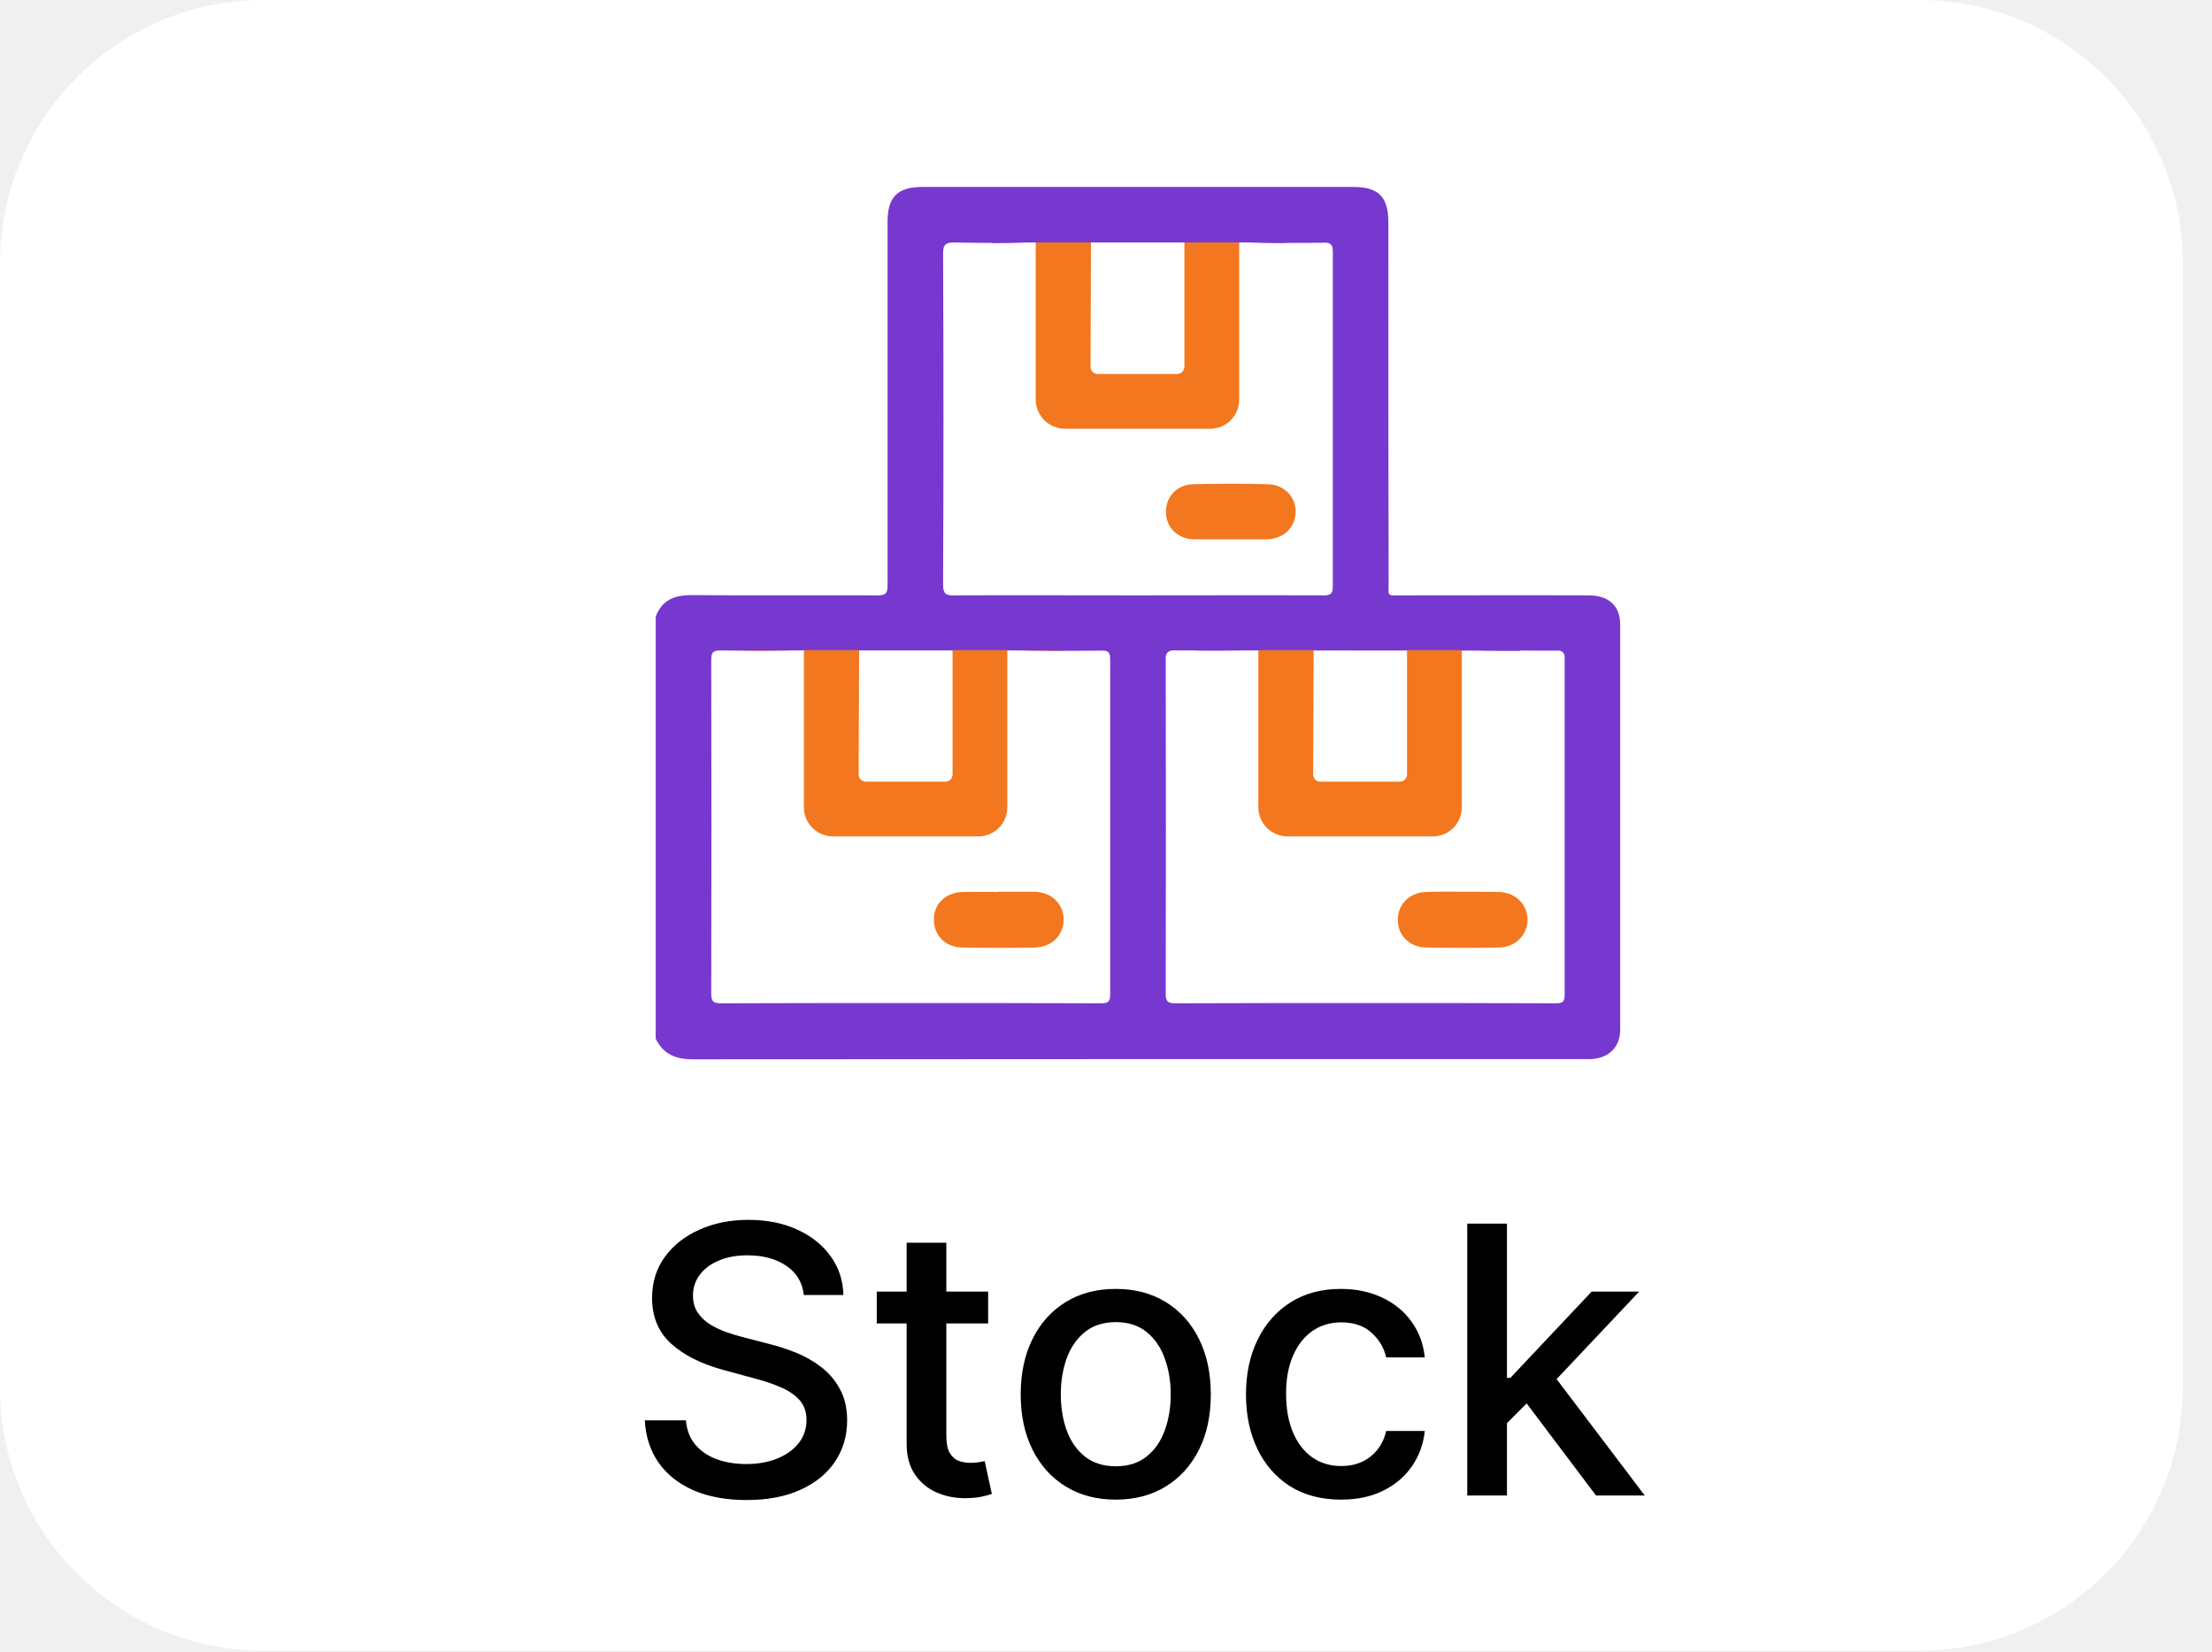
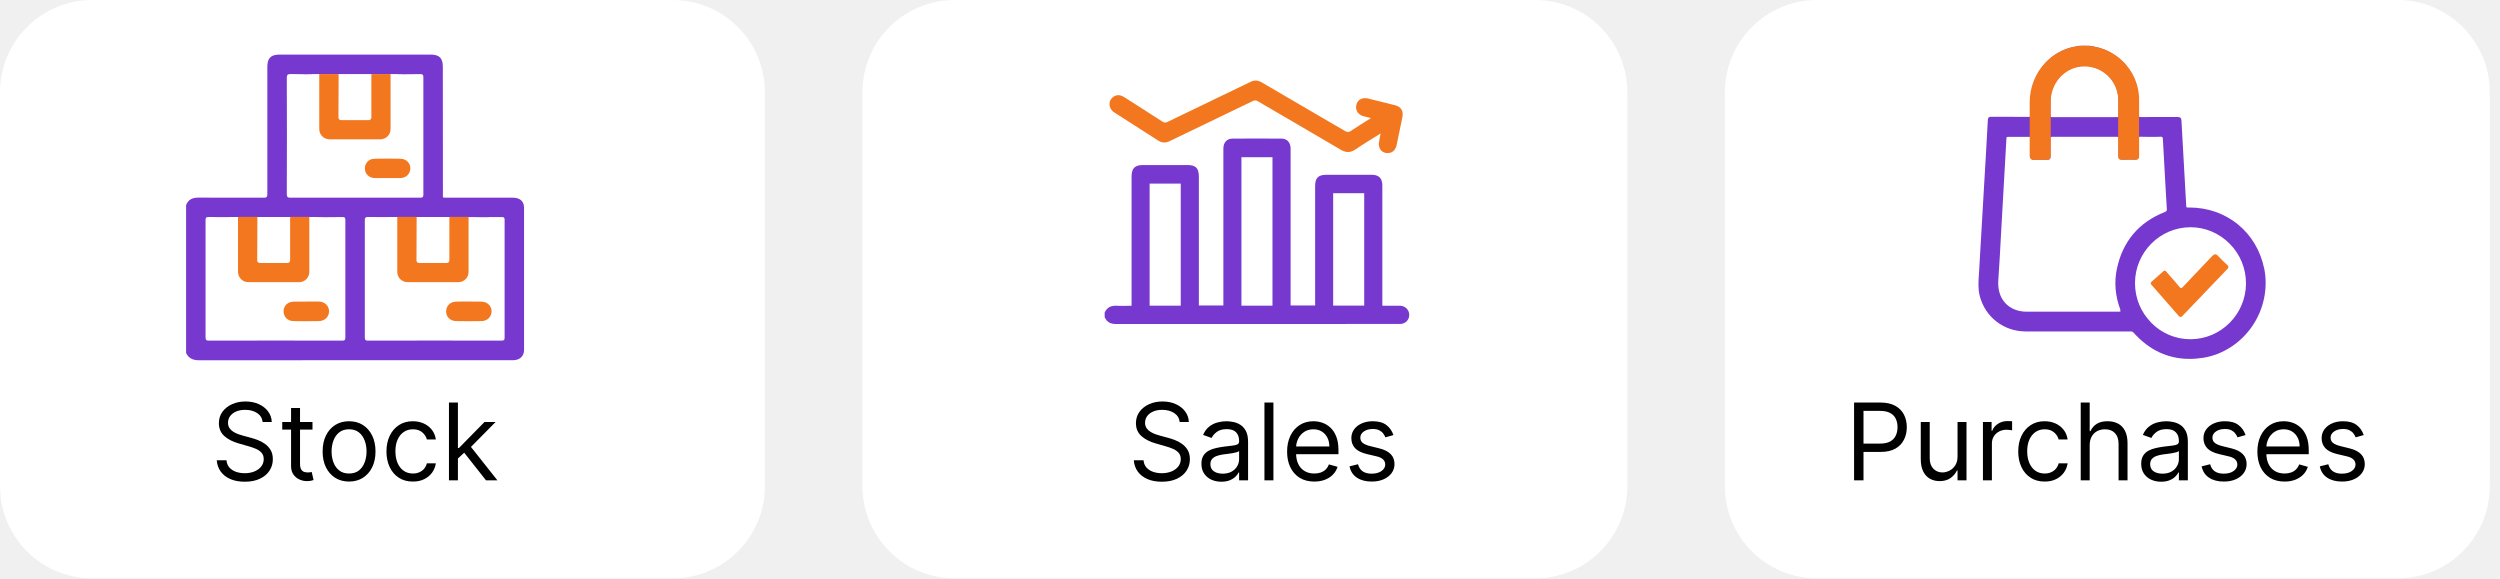
- <svg xmlns="http://www.w3.org/2000/svg" width="71" height="53" viewBox="0 0 71 53" fill="none">
-   <rect x="0" width="70.063" height="52.98" rx="8.45" fill="white" />
-   <path d="M25.801 41.565C25.756 41.162 25.568 40.849 25.239 40.628C24.909 40.403 24.494 40.291 23.994 40.291C23.637 40.291 23.327 40.348 23.066 40.462C22.804 40.572 22.601 40.726 22.456 40.922C22.314 41.115 22.243 41.335 22.243 41.582C22.243 41.79 22.291 41.969 22.388 42.119C22.487 42.27 22.617 42.396 22.776 42.499C22.938 42.598 23.111 42.682 23.296 42.75C23.48 42.815 23.658 42.869 23.828 42.912L24.68 43.133C24.959 43.202 25.244 43.294 25.537 43.41C25.83 43.527 26.101 43.68 26.351 43.871C26.601 44.061 26.803 44.297 26.956 44.578C27.112 44.859 27.191 45.196 27.191 45.588C27.191 46.082 27.063 46.521 26.807 46.905C26.554 47.288 26.186 47.591 25.703 47.812C25.223 48.034 24.642 48.145 23.96 48.145C23.307 48.145 22.742 48.041 22.264 47.834C21.787 47.626 21.413 47.332 21.144 46.952C20.874 46.568 20.725 46.114 20.696 45.588H22.017C22.043 45.903 22.145 46.166 22.324 46.376C22.506 46.584 22.737 46.739 23.019 46.841C23.303 46.94 23.614 46.99 23.952 46.99C24.324 46.99 24.655 46.932 24.945 46.815C25.237 46.696 25.468 46.531 25.635 46.321C25.803 46.108 25.887 45.859 25.887 45.575C25.887 45.317 25.813 45.105 25.665 44.94C25.52 44.776 25.323 44.639 25.073 44.531C24.825 44.423 24.546 44.328 24.233 44.246L23.202 43.965C22.503 43.774 21.949 43.494 21.54 43.125C21.134 42.756 20.93 42.267 20.93 41.659C20.93 41.156 21.067 40.717 21.34 40.342C21.612 39.967 21.982 39.676 22.448 39.469C22.913 39.258 23.439 39.153 24.024 39.153C24.615 39.153 25.137 39.257 25.588 39.465C26.043 39.672 26.401 39.957 26.662 40.321C26.923 40.682 27.06 41.097 27.071 41.565H25.801ZM31.717 41.455V42.477H28.142V41.455H31.717ZM29.101 39.886H30.375V46.078C30.375 46.325 30.412 46.511 30.486 46.636C30.559 46.758 30.655 46.842 30.771 46.888C30.89 46.93 31.02 46.952 31.159 46.952C31.261 46.952 31.351 46.945 31.427 46.93C31.504 46.916 31.564 46.905 31.606 46.896L31.836 47.949C31.763 47.977 31.657 48.006 31.521 48.034C31.385 48.065 31.214 48.082 31.01 48.085C30.674 48.091 30.362 48.031 30.072 47.906C29.782 47.781 29.548 47.588 29.369 47.327C29.19 47.065 29.101 46.737 29.101 46.342V39.886ZM35.813 48.132C35.2 48.132 34.664 47.992 34.207 47.71C33.749 47.429 33.394 47.035 33.142 46.53C32.889 46.024 32.762 45.433 32.762 44.757C32.762 44.078 32.889 43.484 33.142 42.976C33.394 42.467 33.749 42.072 34.207 41.791C34.664 41.51 35.2 41.369 35.813 41.369C36.427 41.369 36.962 41.51 37.42 41.791C37.877 42.072 38.232 42.467 38.485 42.976C38.738 43.484 38.864 44.078 38.864 44.757C38.864 45.433 38.738 46.024 38.485 46.53C38.232 47.035 37.877 47.429 37.42 47.71C36.962 47.992 36.427 48.132 35.813 48.132ZM35.818 47.062C36.215 47.062 36.545 46.957 36.806 46.747C37.068 46.537 37.261 46.257 37.386 45.908C37.514 45.558 37.578 45.173 37.578 44.753C37.578 44.335 37.514 43.952 37.386 43.602C37.261 43.25 37.068 42.967 36.806 42.754C36.545 42.541 36.215 42.435 35.818 42.435C35.417 42.435 35.085 42.541 34.82 42.754C34.559 42.967 34.364 43.25 34.237 43.602C34.112 43.952 34.049 44.335 34.049 44.753C34.049 45.173 34.112 45.558 34.237 45.908C34.364 46.257 34.559 46.537 34.82 46.747C35.085 46.957 35.417 47.062 35.818 47.062ZM43.044 48.132C42.41 48.132 41.865 47.989 41.407 47.702C40.953 47.412 40.603 47.013 40.359 46.504C40.115 45.996 39.993 45.413 39.993 44.757C39.993 44.092 40.118 43.506 40.368 42.997C40.618 42.486 40.97 42.087 41.425 41.8C41.879 41.513 42.415 41.369 43.031 41.369C43.528 41.369 43.971 41.462 44.361 41.646C44.75 41.828 45.064 42.084 45.302 42.413C45.544 42.743 45.687 43.128 45.733 43.568H44.493C44.425 43.261 44.268 42.997 44.024 42.776C43.782 42.554 43.459 42.443 43.052 42.443C42.697 42.443 42.386 42.537 42.119 42.724C41.855 42.909 41.649 43.173 41.501 43.517C41.353 43.858 41.28 44.261 41.28 44.727C41.28 45.205 41.352 45.617 41.497 45.963C41.642 46.31 41.846 46.578 42.111 46.769C42.378 46.959 42.691 47.054 43.052 47.054C43.294 47.054 43.513 47.01 43.709 46.922C43.907 46.831 44.074 46.702 44.207 46.534C44.343 46.367 44.439 46.165 44.493 45.929H45.733C45.687 46.352 45.55 46.73 45.319 47.062C45.089 47.395 44.781 47.656 44.395 47.847C44.011 48.037 43.561 48.132 43.044 48.132ZM48.267 45.78L48.259 44.224H48.48L51.088 41.455H52.614L49.639 44.608H49.439L48.267 45.78ZM47.095 48V39.273H48.37V48H47.095ZM51.229 48L48.885 44.889L49.763 43.999L52.793 48H51.229Z" fill="black" />
-   <g clip-path="url(#clip0_99_355)">
-     <path d="M50.989 19.109C48.983 19.101 46.985 19.109 44.978 19.109C44.499 19.109 44.571 19.157 44.571 18.685C44.563 14.832 44.563 10.988 44.563 7.135C44.563 6.32 44.251 6 43.436 6H29.623C28.8 6 28.488 6.32 28.488 7.135C28.488 11.012 28.488 14.888 28.488 18.773C28.497 19.053 28.409 19.117 28.137 19.109C26.154 19.101 24.172 19.117 22.182 19.101C21.63 19.101 21.247 19.269 21.047 19.788V33.337C21.287 33.84 21.694 34 22.238 34C31.766 33.992 41.285 33.992 50.805 33.992H51.077C51.645 33.96 52.004 33.608 52.004 33.049V20.044C52.004 19.445 51.637 19.109 50.989 19.109ZM35.634 31.914C35.634 32.146 35.57 32.202 35.347 32.202C33.308 32.194 31.278 32.194 29.24 32.194C27.202 32.194 25.171 32.194 23.133 32.202C22.901 32.202 22.829 32.146 22.829 31.898C22.837 28.325 22.837 24.744 22.829 21.171C22.829 20.955 22.877 20.875 23.117 20.875C23.365 20.883 23.621 20.883 23.876 20.883C24.428 20.891 24.98 20.883 25.531 20.875H32.645C33.108 20.883 33.564 20.891 34.028 20.891C34.467 20.891 34.899 20.883 35.339 20.883C35.554 20.875 35.634 20.915 35.634 21.155C35.634 24.744 35.634 28.333 35.634 31.914ZM30.631 19.109C30.367 19.117 30.271 19.061 30.271 18.773C30.287 15.224 30.287 11.675 30.271 8.126C30.271 7.846 30.359 7.782 30.631 7.782C31.046 7.79 31.462 7.798 31.878 7.798C32.237 7.798 32.589 7.79 32.957 7.782H40.094C40.462 7.79 40.822 7.798 41.198 7.798C41.621 7.798 42.053 7.798 42.477 7.79C42.692 7.782 42.78 7.83 42.78 8.062C42.78 11.651 42.78 15.24 42.78 18.829C42.78 19.061 42.7 19.109 42.484 19.109C40.494 19.101 38.512 19.109 36.53 19.109C34.547 19.109 32.597 19.101 30.631 19.109ZM50.222 31.946C50.222 32.17 50.126 32.202 49.934 32.202C47.888 32.194 45.85 32.194 43.803 32.194C41.757 32.194 39.751 32.194 37.729 32.202C37.497 32.202 37.417 32.154 37.417 31.906C37.425 28.333 37.425 24.752 37.417 21.179C37.417 21.147 37.401 21.011 37.481 20.939C37.545 20.875 37.633 20.867 37.721 20.875C41.797 20.875 45.874 20.883 49.95 20.883C50.014 20.875 50.102 20.875 50.158 20.931C50.238 21.003 50.222 21.123 50.222 21.155C50.222 24.752 50.222 28.349 50.222 31.946Z" fill="#7738CF" />
-     <path d="M49.031 29.516C49.031 30.003 48.647 30.403 48.12 30.411C47.336 30.427 46.545 30.427 45.762 30.411C45.226 30.395 44.858 30.012 44.867 29.508C44.874 29.012 45.25 28.637 45.786 28.629C46.177 28.613 46.569 28.621 46.961 28.621C47.352 28.621 47.712 28.621 48.08 28.629C48.631 28.629 49.023 29.012 49.031 29.516Z" fill="#F3771E" />
-     <path d="M32.045 28.621C32.429 28.621 32.813 28.621 33.197 28.621C33.748 28.629 34.14 29.012 34.14 29.516C34.14 30.011 33.764 30.395 33.228 30.411C32.445 30.427 31.662 30.427 30.87 30.411C30.327 30.395 29.975 30.011 29.975 29.508C29.975 29.004 30.359 28.645 30.894 28.629C31.278 28.621 31.662 28.629 32.045 28.629V28.621Z" fill="#F3771E" />
-     <path d="M39.503 17.31C39.111 17.31 38.72 17.31 38.328 17.31C37.809 17.302 37.433 16.935 37.425 16.455C37.409 15.96 37.761 15.56 38.272 15.544C39.087 15.52 39.903 15.52 40.718 15.544C41.23 15.56 41.597 15.96 41.589 16.439C41.573 16.935 41.19 17.302 40.662 17.31C40.278 17.31 39.895 17.31 39.519 17.31H39.503Z" fill="#F3771E" />
-     <path d="M45.162 20.867V24.856C45.162 24.984 45.058 25.088 44.93 25.088H42.381C42.253 25.088 42.149 24.992 42.149 24.864L42.165 20.867C41.573 20.867 40.982 20.867 40.39 20.867V25.911C40.39 26.43 40.814 26.846 41.334 26.846H45.986C46.505 26.846 46.921 26.43 46.921 25.911V20.867H45.162Z" fill="#F3771E" />
-     <path d="M30.575 20.867V24.856C30.575 24.984 30.471 25.088 30.343 25.088H27.793C27.665 25.088 27.561 24.992 27.561 24.864L27.577 20.867C26.986 20.867 26.394 20.867 25.803 20.867V25.911C25.803 26.43 26.226 26.846 26.746 26.846H31.398C31.918 26.846 32.333 26.43 32.333 25.911V20.867H30.575Z" fill="#F3771E" />
-     <path d="M38.016 7.782V11.771C38.016 11.899 37.912 12.003 37.785 12.003H35.235C35.107 12.003 35.003 11.907 35.003 11.779L35.019 7.782C34.427 7.782 33.836 7.782 33.244 7.782V12.826C33.244 13.346 33.668 13.761 34.188 13.761H38.84C39.359 13.761 39.775 13.346 39.775 12.826V7.782H38.016Z" fill="#F3771E" />
-     <path d="M38.4 20.875H40.063C39.511 20.883 38.959 20.891 38.4 20.883V20.875Z" fill="#7738CF" />
-     <path d="M48.783 20.875V20.891C48.295 20.891 47.8 20.891 47.304 20.875H48.783Z" fill="#7738CF" />
-     <path d="M23.86 20.875H25.515C24.963 20.883 24.412 20.891 23.86 20.883V20.875Z" fill="#F3771E" />
-     <path d="M34.012 20.875V20.891C33.548 20.891 33.093 20.883 32.629 20.875H34.012Z" fill="#F3771E" />
-     <path d="M31.878 7.782H32.957C32.589 7.79 32.237 7.798 31.878 7.798V7.782Z" fill="#7738CF" />
-     <path d="M41.198 7.782V7.798C40.822 7.798 40.462 7.79 40.094 7.782H41.198Z" fill="#7738CF" />
+ <svg xmlns="http://www.w3.org/2000/svg" width="229" height="53" viewBox="0 0 229 53" fill="none">
+   <rect x="79" width="70.063" height="52.98" rx="8.45" fill="white" />
+   <rect width="70.063" height="52.98" rx="8.45" fill="white" />
+   <rect x="158" width="70.063" height="52.98" rx="8.45" fill="white" />
+   <path d="M24.059 38.654C24.017 38.302 23.848 38.028 23.551 37.833C23.254 37.638 22.89 37.541 22.458 37.541C22.143 37.541 21.867 37.592 21.63 37.694C21.396 37.796 21.212 37.937 21.08 38.115C20.95 38.294 20.885 38.497 20.885 38.724C20.885 38.914 20.93 39.078 21.021 39.215C21.114 39.349 21.232 39.462 21.376 39.552C21.52 39.641 21.671 39.714 21.828 39.772C21.986 39.827 22.131 39.873 22.263 39.907L22.987 40.102C23.173 40.151 23.379 40.218 23.607 40.304C23.836 40.39 24.056 40.507 24.264 40.656C24.476 40.802 24.649 40.99 24.786 41.219C24.923 41.449 24.992 41.731 24.992 42.065C24.992 42.45 24.891 42.798 24.689 43.109C24.489 43.42 24.197 43.667 23.812 43.85C23.429 44.034 22.964 44.125 22.416 44.125C21.906 44.125 21.464 44.043 21.09 43.878C20.719 43.714 20.427 43.484 20.213 43.189C20.002 42.895 19.883 42.552 19.855 42.163H20.746C20.769 42.432 20.86 42.654 21.017 42.831C21.177 43.005 21.379 43.135 21.623 43.221C21.869 43.304 22.133 43.346 22.416 43.346C22.746 43.346 23.042 43.292 23.304 43.186C23.566 43.077 23.774 42.926 23.927 42.733C24.08 42.538 24.157 42.311 24.157 42.051C24.157 41.815 24.09 41.622 23.958 41.473C23.826 41.325 23.652 41.204 23.436 41.111C23.22 41.019 22.987 40.938 22.737 40.868L21.86 40.617C21.303 40.457 20.862 40.229 20.537 39.932C20.212 39.635 20.05 39.246 20.05 38.766C20.05 38.367 20.158 38.019 20.374 37.722C20.592 37.423 20.884 37.191 21.251 37.026C21.619 36.859 22.031 36.775 22.486 36.775C22.945 36.775 23.354 36.858 23.711 37.022C24.068 37.185 24.351 37.407 24.56 37.691C24.771 37.974 24.883 38.295 24.894 38.654H24.059ZM28.624 38.654V39.351H25.854V38.654H28.624ZM26.661 37.374H27.483V42.469C27.483 42.701 27.516 42.875 27.584 42.991C27.653 43.105 27.741 43.181 27.848 43.221C27.957 43.258 28.072 43.276 28.192 43.276C28.283 43.276 28.357 43.272 28.415 43.262C28.473 43.251 28.52 43.241 28.555 43.234L28.721 43.972C28.666 43.993 28.588 44.014 28.488 44.035C28.389 44.058 28.262 44.07 28.109 44.07C27.877 44.07 27.65 44.02 27.427 43.92C27.206 43.82 27.023 43.668 26.877 43.464C26.733 43.26 26.661 43.002 26.661 42.691V37.374ZM31.974 44.111C31.491 44.111 31.068 43.996 30.703 43.767C30.341 43.537 30.058 43.216 29.854 42.803C29.652 42.39 29.552 41.907 29.552 41.355C29.552 40.798 29.652 40.312 29.854 39.897C30.058 39.482 30.341 39.159 30.703 38.929C31.068 38.7 31.491 38.585 31.974 38.585C32.456 38.585 32.879 38.7 33.24 38.929C33.605 39.159 33.888 39.482 34.09 39.897C34.294 40.312 34.396 40.798 34.396 41.355C34.396 41.907 34.294 42.39 34.09 42.803C33.888 43.216 33.605 43.537 33.24 43.767C32.879 43.996 32.456 44.111 31.974 44.111ZM31.974 43.374C32.34 43.374 32.642 43.28 32.879 43.092C33.115 42.904 33.29 42.657 33.404 42.35C33.518 42.044 33.575 41.712 33.575 41.355C33.575 40.998 33.518 40.665 33.404 40.356C33.29 40.048 33.115 39.798 32.879 39.608C32.642 39.418 32.34 39.323 31.974 39.323C31.607 39.323 31.305 39.418 31.069 39.608C30.832 39.798 30.657 40.048 30.543 40.356C30.43 40.665 30.373 40.998 30.373 41.355C30.373 41.712 30.43 42.044 30.543 42.35C30.657 42.657 30.832 42.904 31.069 43.092C31.305 43.28 31.607 43.374 31.974 43.374ZM37.821 44.111C37.32 44.111 36.889 43.993 36.526 43.756C36.165 43.52 35.886 43.194 35.691 42.779C35.496 42.363 35.399 41.889 35.399 41.355C35.399 40.812 35.499 40.333 35.698 39.918C35.9 39.5 36.181 39.174 36.541 38.94C36.902 38.703 37.325 38.585 37.807 38.585C38.183 38.585 38.522 38.654 38.823 38.794C39.125 38.933 39.372 39.128 39.565 39.378C39.757 39.629 39.877 39.921 39.923 40.255H39.102C39.039 40.012 38.9 39.796 38.684 39.608C38.471 39.418 38.183 39.323 37.821 39.323C37.501 39.323 37.22 39.406 36.979 39.573C36.74 39.738 36.553 39.971 36.419 40.273C36.286 40.572 36.22 40.924 36.22 41.327C36.22 41.74 36.285 42.1 36.415 42.406C36.547 42.712 36.733 42.95 36.972 43.12C37.213 43.289 37.496 43.374 37.821 43.374C38.035 43.374 38.228 43.337 38.402 43.262C38.576 43.188 38.724 43.081 38.844 42.942C38.965 42.803 39.051 42.636 39.102 42.441H39.923C39.877 42.756 39.762 43.041 39.579 43.294C39.398 43.544 39.157 43.744 38.858 43.892C38.561 44.038 38.216 44.111 37.821 44.111ZM41.889 42.051L41.876 41.035H42.042L44.381 38.654H45.397L42.906 41.174H42.836L41.889 42.051ZM41.124 44V36.873H41.945V44H41.124ZM44.52 44L42.432 41.355L43.017 40.784L45.564 44H44.52Z" fill="black" />
+   <g clip-path="url(#clip0_455_722)">
+     <path d="M46.989 18.109C44.983 18.101 42.985 18.109 40.978 18.109C40.499 18.109 40.571 18.157 40.571 17.685C40.563 13.832 40.563 9.988 40.563 6.135C40.563 5.32 40.251 5 39.436 5H25.623C24.8 5 24.488 5.32 24.488 6.135C24.488 10.012 24.488 13.888 24.488 17.773C24.497 18.053 24.409 18.117 24.137 18.109C22.154 18.101 20.172 18.117 18.182 18.101C17.63 18.101 17.247 18.269 17.047 18.788V32.337C17.287 32.84 17.694 33 18.238 33C27.766 32.992 37.285 32.992 46.805 32.992H47.077C47.645 32.96 48.004 32.608 48.004 32.049V19.044C48.004 18.445 47.637 18.109 46.989 18.109ZM31.634 30.914C31.634 31.146 31.57 31.201 31.347 31.201C29.308 31.194 27.278 31.194 25.24 31.194C23.202 31.194 21.171 31.194 19.133 31.201C18.901 31.201 18.829 31.146 18.829 30.898C18.837 27.325 18.837 23.744 18.829 20.171C18.829 19.955 18.877 19.875 19.117 19.875C19.365 19.883 19.621 19.883 19.876 19.883C20.428 19.891 20.98 19.883 21.531 19.875H28.645C29.108 19.883 29.564 19.891 30.028 19.891C30.467 19.891 30.899 19.883 31.339 19.883C31.554 19.875 31.634 19.915 31.634 20.155C31.634 23.744 31.634 27.333 31.634 30.914ZM26.631 18.109C26.367 18.117 26.271 18.061 26.271 17.773C26.287 14.224 26.287 10.675 26.271 7.126C26.271 6.846 26.359 6.782 26.631 6.782C27.046 6.79 27.462 6.798 27.878 6.798C28.237 6.798 28.589 6.79 28.957 6.782H36.094C36.462 6.79 36.822 6.798 37.198 6.798C37.621 6.798 38.053 6.798 38.477 6.79C38.692 6.782 38.78 6.83 38.78 7.062C38.78 10.651 38.78 14.24 38.78 17.829C38.78 18.061 38.7 18.109 38.484 18.109C36.494 18.101 34.512 18.109 32.53 18.109C30.547 18.109 28.597 18.101 26.631 18.109ZM46.222 30.946C46.222 31.17 46.126 31.201 45.934 31.201C43.888 31.194 41.85 31.194 39.803 31.194C37.757 31.194 35.751 31.194 33.729 31.201C33.497 31.201 33.417 31.154 33.417 30.906C33.425 27.333 33.425 23.752 33.417 20.179C33.417 20.147 33.401 20.011 33.481 19.939C33.545 19.875 33.633 19.867 33.721 19.875C37.797 19.875 41.874 19.883 45.95 19.883C46.014 19.875 46.102 19.875 46.158 19.931C46.238 20.003 46.222 20.123 46.222 20.155C46.222 23.752 46.222 27.349 46.222 30.946Z" fill="#7738CF" />
+     <path d="M45.031 28.516C45.031 29.003 44.647 29.403 44.12 29.411C43.336 29.427 42.545 29.427 41.762 29.411C41.226 29.395 40.858 29.012 40.866 28.508C40.874 28.012 41.25 27.637 41.786 27.629C42.177 27.613 42.569 27.621 42.961 27.621C43.352 27.621 43.712 27.621 44.08 27.629C44.631 27.629 45.023 28.012 45.031 28.516Z" fill="#F3771E" />
+     <path d="M28.046 27.621C28.429 27.621 28.813 27.621 29.197 27.621C29.748 27.629 30.14 28.012 30.14 28.516C30.14 29.011 29.764 29.395 29.229 29.411C28.445 29.427 27.662 29.427 26.871 29.411C26.327 29.395 25.975 29.011 25.975 28.508C25.975 28.004 26.359 27.645 26.895 27.629C27.278 27.621 27.662 27.629 28.046 27.629V27.621Z" fill="#F3771E" />
+     <path d="M35.503 16.31C35.111 16.31 34.72 16.31 34.328 16.31C33.809 16.302 33.433 15.935 33.425 15.455C33.409 14.96 33.761 14.56 34.272 14.544C35.087 14.52 35.903 14.52 36.718 14.544C37.23 14.56 37.597 14.96 37.589 15.439C37.573 15.935 37.19 16.302 36.662 16.31C36.278 16.31 35.895 16.31 35.519 16.31H35.503Z" fill="#F3771E" />
+     <path d="M41.162 19.867V23.856C41.162 23.984 41.058 24.088 40.931 24.088H38.381C38.253 24.088 38.149 23.992 38.149 23.864L38.165 19.867C37.573 19.867 36.982 19.867 36.39 19.867V24.911C36.39 25.43 36.814 25.846 37.334 25.846H41.986C42.505 25.846 42.921 25.43 42.921 24.911V19.867H41.162Z" fill="#F3771E" />
+     <path d="M26.575 19.867V23.856C26.575 23.984 26.471 24.088 26.343 24.088H23.793C23.665 24.088 23.561 23.992 23.561 23.864L23.577 19.867C22.986 19.867 22.394 19.867 21.803 19.867V24.911C21.803 25.43 22.226 25.846 22.746 25.846H27.398C27.918 25.846 28.333 25.43 28.333 24.911V19.867H26.575Z" fill="#F3771E" />
+     <path d="M34.016 6.782V10.771C34.016 10.899 33.912 11.003 33.785 11.003H31.235C31.107 11.003 31.003 10.907 31.003 10.779L31.019 6.782C30.427 6.782 29.836 6.782 29.244 6.782V11.826C29.244 12.346 29.668 12.761 30.188 12.761H34.84C35.359 12.761 35.775 12.346 35.775 11.826V6.782H34.016Z" fill="#F3771E" />
+     <path d="M34.4 19.875H36.062C35.511 19.883 34.959 19.891 34.4 19.883V19.875Z" fill="#7738CF" />
+     <path d="M44.783 19.875V19.891C44.296 19.891 43.8 19.891 43.304 19.875H44.783Z" fill="#7738CF" />
+     <path d="M19.86 19.875H21.515C20.963 19.883 20.412 19.891 19.86 19.883V19.875Z" fill="#F3771E" />
+     <path d="M30.012 19.875V19.891C29.548 19.891 29.093 19.883 28.629 19.875H30.012Z" fill="#F3771E" />
+     <path d="M27.878 6.782H28.957C28.589 6.79 28.237 6.798 27.878 6.798V6.782Z" fill="#7738CF" />
+     <path d="M37.197 6.782V6.798C36.822 6.798 36.462 6.79 36.094 6.782H37.197Z" fill="#7738CF" />
  </g>
+   <path d="M101.188 28.621C101.413 28.146 101.787 27.979 102.291 28.007C102.733 28.035 103.175 28.007 103.651 28.007C103.651 27.86 103.651 27.742 103.651 27.623C103.651 23.815 103.651 20 103.651 16.192C103.651 15.411 103.944 15.118 104.713 15.118C106.067 15.118 107.421 15.118 108.775 15.118C109.537 15.118 109.816 15.404 109.816 16.199C109.816 20 109.816 23.801 109.816 27.602V27.979H112.061C112.061 27.846 112.061 27.721 112.061 27.595C112.061 23.013 112.061 18.431 112.061 13.849C112.061 13.744 112.061 13.647 112.061 13.542C112.089 13.033 112.395 12.698 112.892 12.698C114.388 12.684 115.885 12.684 117.389 12.698C117.886 12.698 118.192 13.033 118.219 13.542C118.219 13.647 118.219 13.744 118.219 13.849C118.219 18.424 118.219 22.992 118.219 27.567C118.219 27.7 118.219 27.826 118.219 27.979H120.465V27.63C120.465 24.108 120.465 20.586 120.465 17.064C120.465 16.297 120.75 16.011 121.499 16.011C122.887 16.011 124.275 16.011 125.67 16.011C126.303 16.011 126.623 16.339 126.623 16.987C126.623 20.53 126.623 24.073 126.623 27.609V28.007C127.085 28.007 127.528 28.007 127.97 28.007C128.079 28.007 128.188 28.007 128.296 28.007C128.759 28.042 129.099 28.418 129.086 28.872C129.072 29.318 128.732 29.66 128.269 29.674C128.188 29.674 128.106 29.674 128.024 29.674C119.43 29.674 110.843 29.674 102.25 29.681C101.746 29.681 101.392 29.527 101.188 29.053V28.607L101.188 28.621ZM116.559 28V14.4H113.715V28H116.559ZM105.305 28H108.156V16.82H105.305V28ZM122.118 17.699V27.993H124.962V17.699H122.118Z" fill="#7738CF" />
+   <path d="M126.466 12.224C125.656 12.733 124.894 13.186 124.159 13.688C123.704 13.995 123.302 14.002 122.826 13.723C120.295 12.231 117.757 10.759 115.219 9.274C115.048 9.176 114.919 9.169 114.749 9.26C112.211 10.487 109.66 11.708 107.122 12.935C106.747 13.117 106.421 13.089 106.074 12.865C104.74 12.001 103.393 11.157 102.059 10.292C101.488 9.922 101.488 9.155 102.052 8.827C102.372 8.646 102.678 8.709 102.978 8.897C104.141 9.643 105.305 10.376 106.462 11.129C106.632 11.24 106.761 11.261 106.951 11.164C109.483 9.936 112.027 8.716 114.572 7.488C114.926 7.314 115.246 7.356 115.579 7.551C118.124 9.036 120.669 10.515 123.214 12.008C123.404 12.119 123.54 12.119 123.724 12.001C124.316 11.61 124.921 11.233 125.581 10.815C125.323 10.752 125.126 10.703 124.928 10.655C124.398 10.522 124.125 10.097 124.241 9.601C124.35 9.134 124.792 8.897 125.316 9.023C126.146 9.225 126.97 9.434 127.8 9.643C128.337 9.783 128.575 10.173 128.46 10.731C128.283 11.575 128.113 12.419 127.936 13.263C127.847 13.695 127.609 13.953 127.262 14.009C126.677 14.107 126.241 13.688 126.31 13.082C126.337 12.81 126.405 12.538 126.466 12.224Z" fill="#F3771E" />
+   <path d="M207.404 24.615C206.719 21.264 203.955 19.007 200.536 19.007H200.393C200.28 19.007 200.265 18.991 200.258 18.862C200.258 18.862 199.896 12.54 199.821 11.05C199.806 10.807 199.716 10.716 199.467 10.716C199.136 10.716 197.547 10.716 197.547 10.716C197.073 10.716 196.598 10.716 196.109 10.724C196.003 10.724 195.943 10.708 195.913 10.678C195.883 10.648 195.868 10.579 195.875 10.458C195.898 10.062 195.89 9.667 195.875 9.265V9.166C195.838 7.038 194.603 5.252 192.652 4.5C192.396 4.401 192.133 4.348 191.877 4.287C191.741 4.257 191.606 4.226 191.455 4.196H190.408L190.273 4.219L190.25 4.249C188.27 4.538 186.673 5.997 186.176 7.965C186.011 8.634 186.018 9.31 186.033 9.971C186.033 10.139 186.033 10.306 186.033 10.48C186.033 10.678 186.003 10.708 185.807 10.708C185.273 10.708 184.745 10.701 184.211 10.701H182.366C182.23 10.701 182.102 10.731 182.087 10.974C181.967 13.247 181.831 15.519 181.696 17.791L181.522 20.8C181.447 22.13 181.364 23.468 181.289 24.797L181.266 25.154C181.221 25.8 181.176 26.462 181.349 27.123C181.854 29.053 183.541 30.352 185.551 30.36H189.384H195.1C195.243 30.36 195.341 30.36 195.438 30.474C196.869 32.07 198.594 32.875 200.567 32.875C200.981 32.875 201.402 32.837 201.839 32.769C203.609 32.48 205.235 31.431 206.297 29.889C207.366 28.331 207.766 26.401 207.404 24.6V24.615ZM197.057 29.562C196.094 28.589 195.566 27.305 195.566 25.937C195.566 23.118 197.848 20.823 200.642 20.815L200.657 20.739V20.815C202.005 20.815 203.277 21.355 204.241 22.328C205.205 23.3 205.732 24.592 205.732 25.952C205.732 28.772 203.451 31.067 200.649 31.074C199.294 31.074 198.021 30.542 197.057 29.57V29.562ZM194.203 28.377C194.249 28.506 194.234 28.529 194.234 28.529C194.234 28.529 194.211 28.551 194.075 28.551C193.338 28.551 192.592 28.551 191.854 28.551H185.657C184.843 28.551 184.166 28.278 183.691 27.769C183.209 27.252 182.991 26.53 183.044 25.694C183.141 24.25 183.224 22.799 183.3 21.355L183.458 18.536C183.571 16.583 183.684 14.63 183.789 12.677C183.789 12.555 183.812 12.54 183.925 12.54C183.925 12.54 184.602 12.54 184.934 12.54C185.25 12.54 185.566 12.54 185.898 12.54C185.95 12.54 185.98 12.54 185.995 12.563C186.018 12.585 186.018 12.646 186.018 12.692C186.018 12.95 186.018 13.201 186.018 13.459C186.018 13.748 186.018 14.044 186.018 14.333C186.018 14.409 186.018 14.5 186.086 14.561C186.146 14.622 186.229 14.63 186.312 14.63C186.515 14.63 186.726 14.63 186.929 14.63C187.133 14.63 187.343 14.63 187.562 14.63C187.622 14.63 187.705 14.63 187.758 14.561C187.818 14.5 187.825 14.409 187.818 14.341C187.818 14.098 187.818 13.847 187.818 13.604C187.818 13.307 187.818 13.019 187.818 12.722C187.818 12.631 187.818 12.578 187.848 12.563C187.871 12.54 187.916 12.532 187.999 12.532C187.999 12.532 189.956 12.532 190.935 12.532C191.914 12.532 192.893 12.532 193.88 12.532C193.963 12.532 194.015 12.54 194.038 12.563C194.06 12.585 194.068 12.631 194.068 12.715C194.06 12.988 194.068 13.262 194.068 13.535C194.068 13.778 194.068 14.029 194.068 14.272C194.068 14.379 194.068 14.478 194.143 14.546C194.188 14.592 194.264 14.622 194.399 14.622H194.407C194.588 14.614 194.776 14.607 194.957 14.607C195.16 14.607 195.363 14.607 195.589 14.622C195.657 14.622 195.755 14.614 195.815 14.546C195.868 14.493 195.89 14.417 195.883 14.295C195.883 14.037 195.883 13.778 195.883 13.52C195.883 13.254 195.883 12.996 195.883 12.73C195.883 12.631 195.883 12.578 195.913 12.555C195.935 12.532 195.981 12.525 196.071 12.525C196.372 12.532 196.673 12.54 196.982 12.54C197.291 12.54 197.592 12.54 197.923 12.525C198.074 12.525 198.104 12.563 198.119 12.73C198.172 13.68 198.225 14.637 198.277 15.587L198.39 17.593C198.42 18.102 198.443 18.612 198.481 19.128C198.496 19.288 198.473 19.349 198.308 19.417C195.928 20.352 194.444 22.1 193.91 24.607C193.646 25.846 193.752 27.115 194.226 28.369L194.203 28.377ZM191.229 6.043C192.825 6.21 194.015 7.517 194.06 9.151C194.06 9.394 194.06 9.637 194.06 9.88C194.06 10.108 194.06 10.336 194.06 10.572C194.06 10.64 194.06 10.678 194.038 10.701C194.023 10.716 193.978 10.731 193.902 10.731C193.902 10.731 192.908 10.731 192.411 10.731H189.422C188.955 10.731 188.488 10.731 188.014 10.731C187.923 10.731 187.871 10.724 187.848 10.693C187.825 10.67 187.818 10.617 187.818 10.534C187.833 10.29 187.825 10.047 187.818 9.804C187.81 9.371 187.803 8.923 187.901 8.489C188.232 7.061 189.497 6.027 190.913 6.027C191.018 6.027 191.116 6.027 191.221 6.043H191.229Z" fill="#7738CF" />
+   <path d="M203.195 23.46C203.112 23.376 203.029 23.293 202.916 23.293C202.826 23.293 202.743 23.346 202.637 23.452C202.193 23.931 201.741 24.402 201.289 24.873C200.838 25.345 200.386 25.816 199.941 26.294C199.874 26.363 199.821 26.401 199.791 26.401C199.753 26.401 199.693 26.34 199.64 26.279C199.362 25.937 199.068 25.61 198.774 25.276L198.466 24.919C198.428 24.866 198.375 24.805 198.292 24.782L198.187 24.828L198.157 24.851L197.08 25.808C197.035 25.854 197.005 25.892 197.005 25.945C197.005 26.013 197.05 26.066 197.103 26.12C197.103 26.12 198.978 28.255 199.55 28.916C199.595 28.969 199.655 29.03 199.738 29.03C199.821 29.03 199.874 28.977 199.919 28.931C201.282 27.495 202.652 26.066 204.023 24.645C204.068 24.6 204.121 24.531 204.121 24.455C204.121 24.379 204.068 24.319 204.015 24.273C203.737 24.007 203.451 23.741 203.187 23.46H203.195Z" fill="#F3771E" />
+   <path d="M190.784 4.188C188.036 4.264 185.92 6.635 185.92 9.356V14.333C185.92 14.508 186.055 14.645 186.229 14.645H187.531C187.705 14.645 187.848 14.501 187.848 14.326V9.287C187.848 7.692 189.022 6.263 190.626 6.103C192.464 5.921 194.023 7.357 194.023 9.143V14.371C194.023 14.516 194.135 14.63 194.279 14.63H195.687C195.83 14.63 195.943 14.516 195.943 14.371V9.151C195.95 6.362 193.631 4.112 190.784 4.188Z" fill="#F3771E" />
+   <path d="M108.061 38.654C108.019 38.302 107.85 38.028 107.553 37.833C107.256 37.638 106.892 37.541 106.46 37.541C106.145 37.541 105.869 37.592 105.632 37.694C105.398 37.796 105.214 37.937 105.082 38.115C104.952 38.294 104.887 38.497 104.887 38.724C104.887 38.914 104.932 39.078 105.023 39.215C105.116 39.349 105.234 39.462 105.378 39.552C105.522 39.641 105.672 39.714 105.83 39.772C105.988 39.827 106.133 39.873 106.265 39.907L106.989 40.102C107.175 40.151 107.381 40.218 107.609 40.304C107.838 40.39 108.058 40.507 108.266 40.656C108.477 40.802 108.651 40.99 108.788 41.219C108.925 41.449 108.994 41.731 108.994 42.065C108.994 42.45 108.893 42.798 108.691 43.109C108.491 43.42 108.199 43.667 107.814 43.85C107.431 44.034 106.966 44.125 106.418 44.125C105.908 44.125 105.466 44.043 105.092 43.878C104.721 43.714 104.429 43.484 104.215 43.189C104.004 42.895 103.885 42.552 103.857 42.163H104.748C104.771 42.432 104.862 42.654 105.019 42.831C105.179 43.005 105.381 43.135 105.625 43.221C105.871 43.304 106.135 43.346 106.418 43.346C106.748 43.346 107.044 43.292 107.306 43.186C107.568 43.077 107.776 42.926 107.929 42.733C108.082 42.538 108.158 42.311 108.158 42.051C108.158 41.815 108.092 41.622 107.96 41.473C107.828 41.325 107.654 41.204 107.438 41.111C107.222 41.019 106.989 40.938 106.739 40.868L105.862 40.617C105.305 40.457 104.864 40.229 104.539 39.932C104.214 39.635 104.052 39.246 104.052 38.766C104.052 38.367 104.16 38.019 104.376 37.722C104.594 37.423 104.886 37.191 105.253 37.026C105.621 36.859 106.033 36.775 106.488 36.775C106.947 36.775 107.356 36.858 107.713 37.022C108.07 37.185 108.353 37.407 108.562 37.691C108.773 37.974 108.885 38.295 108.896 38.654H108.061ZM111.874 44.125C111.536 44.125 111.228 44.062 110.952 43.934C110.676 43.804 110.457 43.617 110.294 43.374C110.132 43.128 110.051 42.831 110.051 42.483C110.051 42.176 110.111 41.928 110.232 41.738C110.352 41.545 110.514 41.395 110.715 41.285C110.917 41.176 111.14 41.095 111.384 41.042C111.63 40.986 111.877 40.942 112.125 40.91C112.45 40.868 112.713 40.837 112.915 40.816C113.119 40.792 113.268 40.754 113.36 40.701C113.455 40.648 113.503 40.555 113.503 40.422V40.395C113.503 40.051 113.409 39.784 113.221 39.594C113.036 39.404 112.754 39.309 112.375 39.309C111.983 39.309 111.676 39.395 111.453 39.566C111.231 39.738 111.074 39.921 110.983 40.116L110.204 39.838C110.343 39.513 110.529 39.26 110.761 39.079C110.995 38.896 111.25 38.768 111.526 38.696C111.805 38.622 112.078 38.585 112.348 38.585C112.519 38.585 112.717 38.606 112.939 38.648C113.164 38.687 113.381 38.769 113.59 38.895C113.801 39.02 113.976 39.209 114.116 39.462C114.255 39.715 114.324 40.054 114.324 40.478V44H113.503V43.276H113.461C113.406 43.392 113.313 43.516 113.183 43.648C113.053 43.781 112.88 43.893 112.664 43.986C112.449 44.079 112.185 44.125 111.874 44.125ZM112 43.388C112.324 43.388 112.598 43.324 112.821 43.196C113.046 43.069 113.215 42.904 113.329 42.702C113.445 42.5 113.503 42.288 113.503 42.065V41.313C113.468 41.355 113.392 41.393 113.273 41.428C113.157 41.461 113.023 41.49 112.87 41.515C112.719 41.538 112.572 41.559 112.428 41.578C112.286 41.594 112.171 41.608 112.083 41.62C111.87 41.647 111.67 41.693 111.485 41.755C111.301 41.816 111.153 41.907 111.039 42.03C110.928 42.151 110.872 42.316 110.872 42.524C110.872 42.81 110.978 43.026 111.189 43.172C111.402 43.316 111.672 43.388 112 43.388ZM116.645 36.873V44H115.823V36.873H116.645ZM120.39 44.111C119.875 44.111 119.431 43.998 119.057 43.77C118.686 43.541 118.4 43.221 118.198 42.81C117.998 42.397 117.898 41.917 117.898 41.369C117.898 40.822 117.998 40.339 118.198 39.921C118.4 39.501 118.68 39.174 119.04 38.94C119.402 38.703 119.824 38.585 120.307 38.585C120.585 38.585 120.86 38.631 121.131 38.724C121.403 38.817 121.65 38.968 121.873 39.177C122.095 39.383 122.273 39.657 122.405 39.998C122.537 40.339 122.604 40.759 122.604 41.258V41.606H118.483V40.896H121.768C121.768 40.594 121.708 40.325 121.587 40.088C121.469 39.852 121.3 39.665 121.079 39.528C120.861 39.391 120.604 39.323 120.307 39.323C119.98 39.323 119.696 39.404 119.457 39.566C119.221 39.726 119.039 39.935 118.911 40.193C118.784 40.45 118.72 40.726 118.72 41.021V41.494C118.72 41.898 118.789 42.24 118.929 42.521C119.07 42.799 119.266 43.012 119.517 43.158C119.767 43.302 120.058 43.374 120.39 43.374C120.606 43.374 120.801 43.343 120.975 43.283C121.151 43.221 121.303 43.128 121.431 43.005C121.558 42.879 121.657 42.724 121.727 42.538L122.52 42.761C122.436 43.03 122.296 43.267 122.099 43.471C121.902 43.673 121.658 43.831 121.368 43.944C121.078 44.056 120.752 44.111 120.39 44.111ZM127.639 39.852L126.901 40.06C126.855 39.938 126.787 39.818 126.696 39.702C126.608 39.584 126.487 39.486 126.334 39.41C126.181 39.333 125.985 39.295 125.746 39.295C125.419 39.295 125.146 39.37 124.928 39.521C124.712 39.67 124.605 39.859 124.605 40.088C124.605 40.292 124.679 40.454 124.827 40.572C124.976 40.69 125.208 40.789 125.523 40.868L126.317 41.063C126.795 41.179 127.151 41.356 127.385 41.595C127.62 41.832 127.737 42.137 127.737 42.511C127.737 42.817 127.649 43.09 127.472 43.332C127.298 43.573 127.055 43.763 126.741 43.903C126.428 44.042 126.064 44.111 125.649 44.111C125.103 44.111 124.652 43.993 124.295 43.756C123.938 43.52 123.711 43.174 123.616 42.719L124.396 42.524C124.47 42.812 124.61 43.028 124.817 43.172C125.026 43.316 125.298 43.388 125.635 43.388C126.018 43.388 126.321 43.306 126.546 43.144C126.774 42.979 126.888 42.782 126.888 42.552C126.888 42.367 126.823 42.211 126.693 42.086C126.563 41.958 126.363 41.863 126.094 41.801L125.203 41.592C124.714 41.476 124.354 41.296 124.124 41.052C123.897 40.806 123.783 40.499 123.783 40.13C123.783 39.828 123.868 39.562 124.037 39.33C124.209 39.098 124.442 38.916 124.737 38.783C125.034 38.651 125.37 38.585 125.746 38.585C126.275 38.585 126.69 38.701 126.992 38.933C127.296 39.165 127.512 39.471 127.639 39.852Z" fill="black" />
+   <path d="M169.833 44V36.873H172.241C172.8 36.873 173.257 36.974 173.612 37.175C173.97 37.375 174.234 37.645 174.406 37.986C174.577 38.327 174.663 38.708 174.663 39.128C174.663 39.548 174.577 39.929 174.406 40.273C174.236 40.616 173.974 40.89 173.619 41.094C173.264 41.296 172.81 41.397 172.255 41.397H170.529V40.631H172.227C172.61 40.631 172.917 40.565 173.149 40.433C173.381 40.301 173.55 40.122 173.654 39.897C173.761 39.67 173.814 39.413 173.814 39.128C173.814 38.843 173.761 38.587 173.654 38.362C173.55 38.137 173.38 37.961 173.146 37.833C172.912 37.703 172.601 37.638 172.213 37.638H170.696V44H169.833ZM179.311 41.815V38.654H180.132V44H179.311V43.095H179.255C179.13 43.367 178.935 43.597 178.671 43.788C178.406 43.976 178.072 44.07 177.668 44.07C177.334 44.07 177.037 43.996 176.778 43.85C176.518 43.702 176.313 43.479 176.165 43.182C176.017 42.883 175.942 42.506 175.942 42.051V38.654H176.764V41.995C176.764 42.385 176.873 42.696 177.091 42.928C177.311 43.16 177.592 43.276 177.933 43.276C178.137 43.276 178.345 43.224 178.556 43.12C178.769 43.015 178.948 42.855 179.092 42.639C179.238 42.423 179.311 42.149 179.311 41.815ZM181.637 44V38.654H182.43V39.462H182.486C182.583 39.197 182.76 38.983 183.015 38.818C183.27 38.653 183.558 38.571 183.878 38.571C183.938 38.571 184.014 38.572 184.104 38.575C184.195 38.577 184.263 38.58 184.309 38.585V39.42C184.282 39.413 184.218 39.403 184.118 39.389C184.02 39.373 183.917 39.364 183.808 39.364C183.548 39.364 183.316 39.419 183.112 39.528C182.91 39.635 182.75 39.783 182.632 39.974C182.516 40.161 182.458 40.376 182.458 40.617V44H181.637ZM187.292 44.111C186.791 44.111 186.359 43.993 185.997 43.756C185.635 43.52 185.357 43.194 185.162 42.779C184.967 42.363 184.87 41.889 184.87 41.355C184.87 40.812 184.969 40.333 185.169 39.918C185.371 39.5 185.652 39.174 186.011 38.94C186.373 38.703 186.795 38.585 187.278 38.585C187.654 38.585 187.992 38.654 188.294 38.794C188.596 38.933 188.843 39.128 189.035 39.378C189.228 39.629 189.347 39.921 189.394 40.255H188.572C188.51 40.012 188.371 39.796 188.155 39.608C187.941 39.418 187.654 39.323 187.292 39.323C186.972 39.323 186.691 39.406 186.45 39.573C186.211 39.738 186.024 39.971 185.889 40.273C185.757 40.572 185.691 40.924 185.691 41.327C185.691 41.74 185.756 42.1 185.886 42.406C186.018 42.712 186.204 42.95 186.443 43.12C186.684 43.289 186.967 43.374 187.292 43.374C187.505 43.374 187.699 43.337 187.873 43.262C188.047 43.188 188.194 43.081 188.315 42.942C188.436 42.803 188.521 42.636 188.572 42.441H189.394C189.347 42.756 189.233 43.041 189.049 43.294C188.868 43.544 188.628 43.744 188.329 43.892C188.032 44.038 187.686 44.111 187.292 44.111ZM191.416 40.784V44H190.594V36.873H191.416V39.49H191.485C191.611 39.214 191.799 38.994 192.049 38.832C192.302 38.667 192.638 38.585 193.058 38.585C193.423 38.585 193.742 38.658 194.015 38.804C194.289 38.948 194.501 39.17 194.652 39.469C194.805 39.766 194.882 40.144 194.882 40.603V44H194.061V40.659C194.061 40.234 193.95 39.906 193.73 39.674C193.512 39.44 193.209 39.323 192.822 39.323C192.553 39.323 192.311 39.38 192.098 39.493C191.887 39.607 191.72 39.773 191.597 39.991C191.476 40.209 191.416 40.474 191.416 40.784ZM197.957 44.125C197.619 44.125 197.311 44.062 197.035 43.934C196.759 43.804 196.54 43.617 196.378 43.374C196.215 43.128 196.134 42.831 196.134 42.483C196.134 42.176 196.194 41.928 196.315 41.738C196.436 41.545 196.597 41.395 196.799 41.285C197 41.176 197.223 41.095 197.467 41.042C197.713 40.986 197.96 40.942 198.208 40.91C198.533 40.868 198.796 40.837 198.998 40.816C199.202 40.792 199.351 40.754 199.443 40.701C199.539 40.648 199.586 40.555 199.586 40.422V40.395C199.586 40.051 199.492 39.784 199.304 39.594C199.119 39.404 198.837 39.309 198.459 39.309C198.067 39.309 197.759 39.395 197.536 39.566C197.314 39.738 197.157 39.921 197.067 40.116L196.287 39.838C196.426 39.513 196.612 39.26 196.844 39.079C197.078 38.896 197.333 38.768 197.609 38.696C197.888 38.622 198.162 38.585 198.431 38.585C198.602 38.585 198.8 38.606 199.022 38.648C199.247 38.687 199.464 38.769 199.673 38.895C199.884 39.02 200.059 39.209 200.199 39.462C200.338 39.715 200.407 40.054 200.407 40.478V44H199.586V43.276H199.544C199.489 43.392 199.396 43.516 199.266 43.648C199.136 43.781 198.963 43.893 198.747 43.986C198.532 44.079 198.268 44.125 197.957 44.125ZM198.083 43.388C198.408 43.388 198.681 43.324 198.904 43.196C199.129 43.069 199.298 42.904 199.412 42.702C199.528 42.5 199.586 42.288 199.586 42.065V41.313C199.551 41.355 199.475 41.393 199.356 41.428C199.24 41.461 199.106 41.49 198.953 41.515C198.802 41.538 198.655 41.559 198.511 41.578C198.369 41.594 198.254 41.608 198.166 41.62C197.953 41.647 197.753 41.693 197.568 41.755C197.384 41.816 197.236 41.907 197.122 42.03C197.011 42.151 196.955 42.316 196.955 42.524C196.955 42.81 197.061 43.026 197.272 43.172C197.485 43.316 197.756 43.388 198.083 43.388ZM205.693 39.852L204.955 40.06C204.909 39.938 204.84 39.818 204.75 39.702C204.662 39.584 204.541 39.486 204.388 39.41C204.235 39.333 204.039 39.295 203.8 39.295C203.473 39.295 203.2 39.37 202.982 39.521C202.766 39.67 202.658 39.859 202.658 40.088C202.658 40.292 202.732 40.454 202.881 40.572C203.029 40.69 203.261 40.789 203.577 40.868L204.37 41.063C204.848 41.179 205.205 41.356 205.439 41.595C205.673 41.832 205.79 42.137 205.79 42.511C205.79 42.817 205.702 43.09 205.526 43.332C205.352 43.573 205.108 43.763 204.795 43.903C204.482 44.042 204.118 44.111 203.702 44.111C203.157 44.111 202.706 43.993 202.349 43.756C201.991 43.52 201.765 43.174 201.67 42.719L202.449 42.524C202.524 42.812 202.664 43.028 202.871 43.172C203.079 43.316 203.352 43.388 203.688 43.388C204.071 43.388 204.375 43.306 204.6 43.144C204.828 42.979 204.941 42.782 204.941 42.552C204.941 42.367 204.876 42.211 204.746 42.086C204.616 41.958 204.417 41.863 204.148 41.801L203.257 41.592C202.767 41.476 202.408 41.296 202.178 41.052C201.951 40.806 201.837 40.499 201.837 40.13C201.837 39.828 201.922 39.562 202.091 39.33C202.263 39.098 202.496 38.916 202.79 38.783C203.087 38.651 203.424 38.585 203.8 38.585C204.329 38.585 204.744 38.701 205.046 38.933C205.35 39.165 205.565 39.471 205.693 39.852ZM209.268 44.111C208.753 44.111 208.308 43.998 207.935 43.77C207.564 43.541 207.277 43.221 207.075 42.81C206.876 42.397 206.776 41.917 206.776 41.369C206.776 40.822 206.876 40.339 207.075 39.921C207.277 39.501 207.558 39.174 207.918 38.94C208.279 38.703 208.702 38.585 209.184 38.585C209.463 38.585 209.738 38.631 210.009 38.724C210.281 38.817 210.528 38.968 210.75 39.177C210.973 39.383 211.151 39.657 211.283 39.998C211.415 40.339 211.481 40.759 211.481 41.258V41.606H207.361V40.896H210.646C210.646 40.594 210.586 40.325 210.465 40.088C210.347 39.852 210.177 39.665 209.957 39.528C209.739 39.391 209.481 39.323 209.184 39.323C208.857 39.323 208.574 39.404 208.335 39.566C208.099 39.726 207.916 39.935 207.789 40.193C207.661 40.45 207.597 40.726 207.597 41.021V41.494C207.597 41.898 207.667 42.24 207.806 42.521C207.948 42.799 208.144 43.012 208.394 43.158C208.645 43.302 208.936 43.374 209.268 43.374C209.484 43.374 209.678 43.343 209.853 43.283C210.029 43.221 210.181 43.128 210.308 43.005C210.436 42.879 210.535 42.724 210.604 42.538L211.398 42.761C211.314 43.03 211.174 43.267 210.977 43.471C210.779 43.673 210.536 43.831 210.246 43.944C209.956 44.056 209.63 44.111 209.268 44.111ZM216.517 39.852L215.779 40.06C215.733 39.938 215.664 39.818 215.574 39.702C215.486 39.584 215.365 39.486 215.212 39.41C215.059 39.333 214.863 39.295 214.624 39.295C214.297 39.295 214.024 39.37 213.806 39.521C213.59 39.67 213.482 39.859 213.482 40.088C213.482 40.292 213.557 40.454 213.705 40.572C213.853 40.69 214.085 40.789 214.401 40.868L215.194 41.063C215.672 41.179 216.029 41.356 216.263 41.595C216.497 41.832 216.614 42.137 216.614 42.511C216.614 42.817 216.526 43.09 216.35 43.332C216.176 43.573 215.932 43.763 215.619 43.903C215.306 44.042 214.942 44.111 214.526 44.111C213.981 44.111 213.53 43.993 213.173 43.756C212.815 43.52 212.589 43.174 212.494 42.719L213.273 42.524C213.348 42.812 213.488 43.028 213.695 43.172C213.903 43.316 214.176 43.388 214.512 43.388C214.895 43.388 215.199 43.306 215.424 43.144C215.652 42.979 215.765 42.782 215.765 42.552C215.765 42.367 215.7 42.211 215.57 42.086C215.44 41.958 215.241 41.863 214.972 41.801L214.081 41.592C213.591 41.476 213.232 41.296 213.002 41.052C212.775 40.806 212.661 40.499 212.661 40.13C212.661 39.828 212.746 39.562 212.915 39.33C213.087 39.098 213.32 38.916 213.615 38.783C213.911 38.651 214.248 38.585 214.624 38.585C215.153 38.585 215.568 38.701 215.87 38.933C216.174 39.165 216.389 39.471 216.517 39.852Z" fill="black" />
  <defs>
-     <clipPath id="clip0_99_355">
-       <rect width="30.957" height="28" fill="white" transform="translate(21.0469 6)" />
+     <clipPath id="clip0_455_722">
+       <rect width="30.957" height="28" fill="white" transform="translate(17.0469 5)" />
    </clipPath>
  </defs>
</svg>
